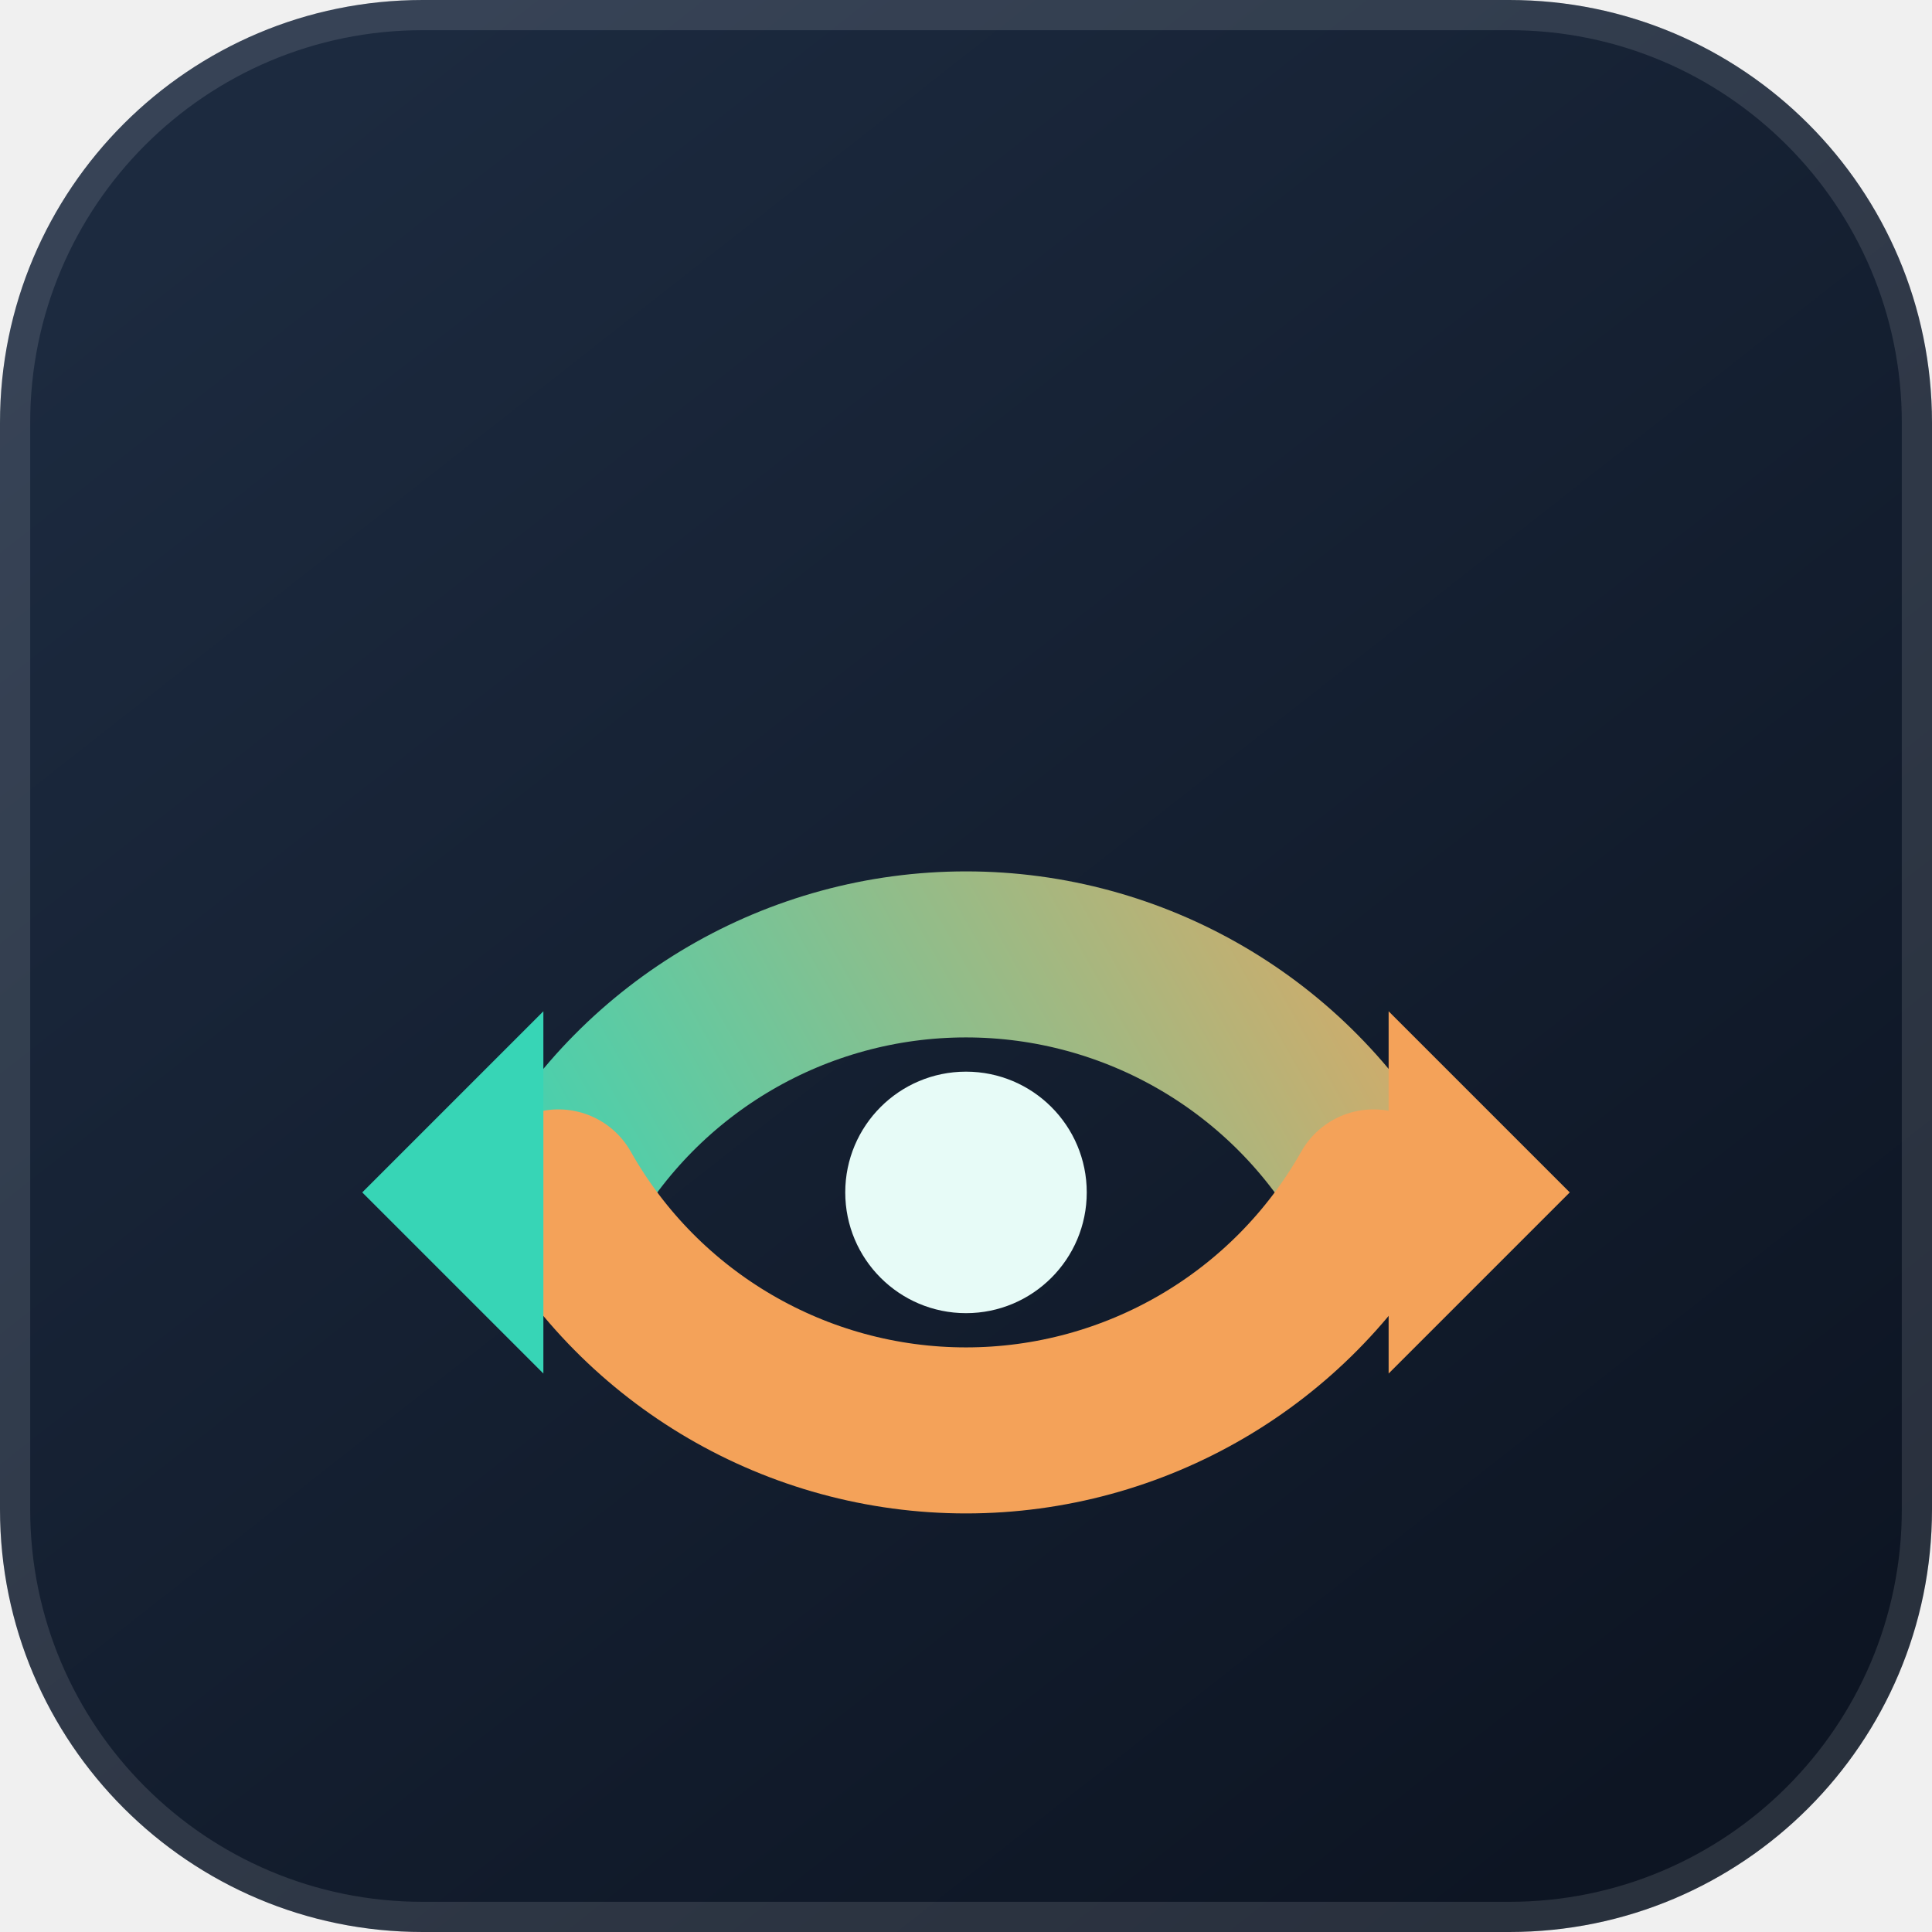
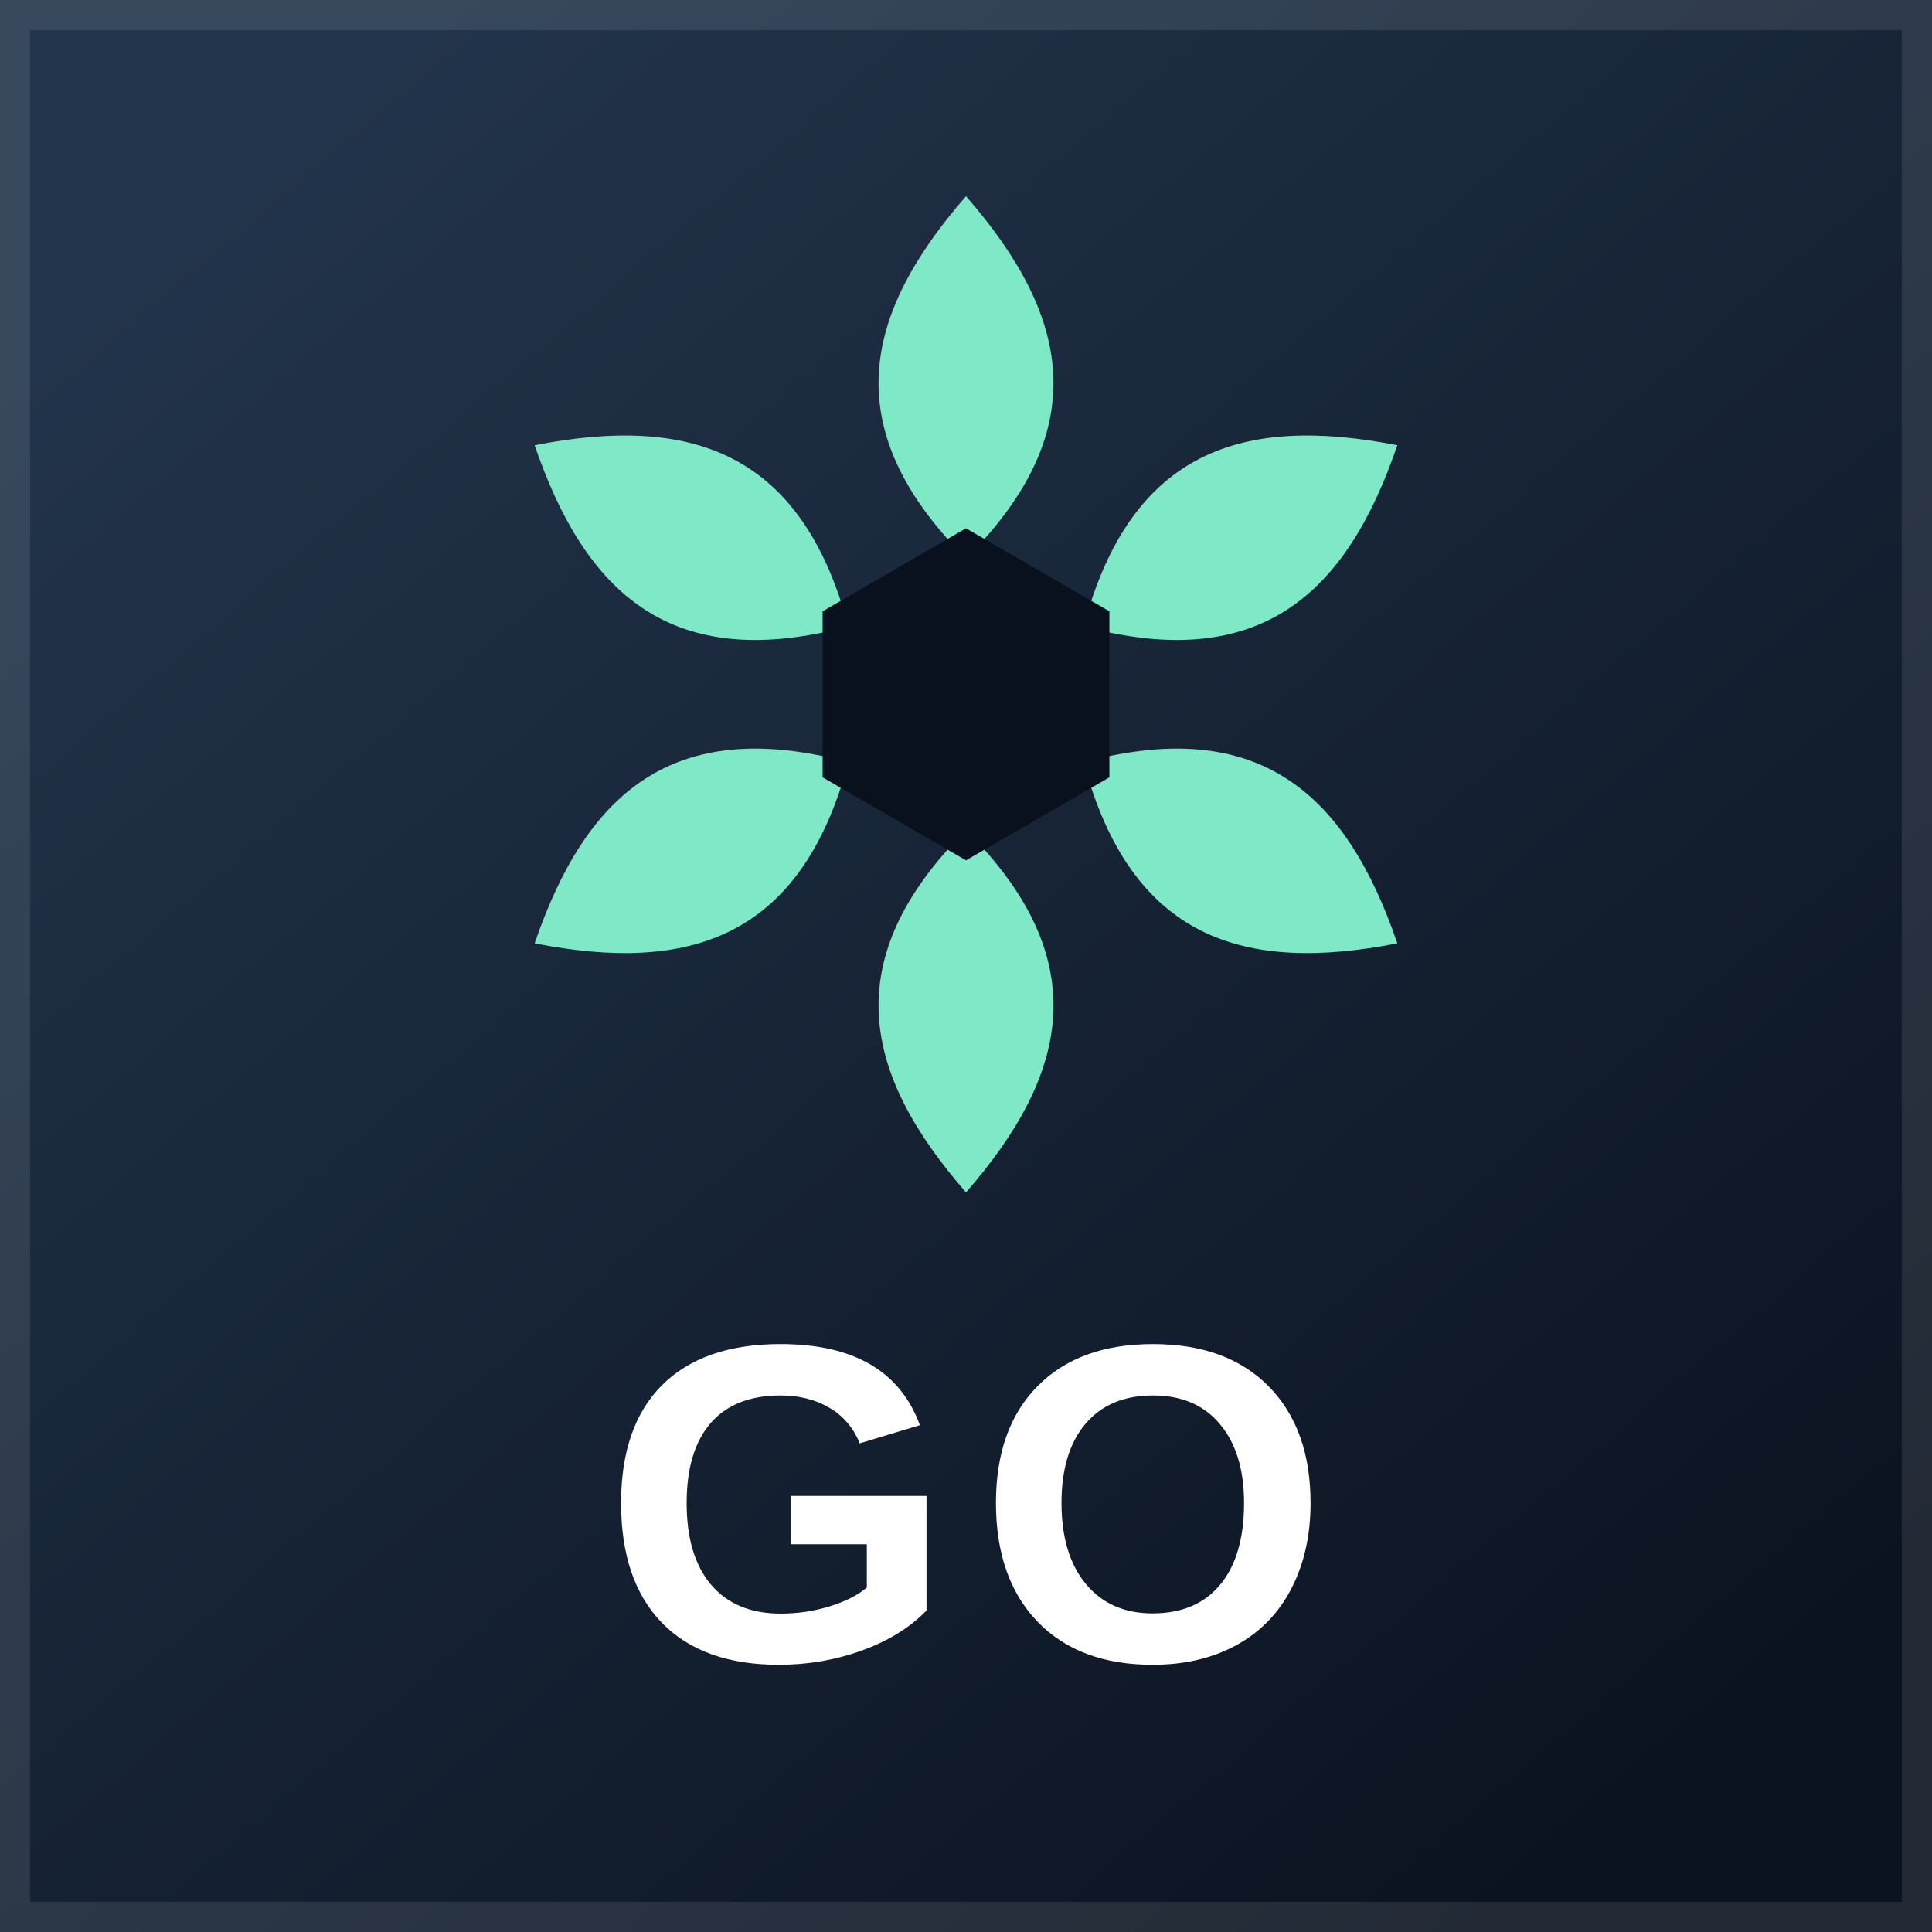
<svg xmlns="http://www.w3.org/2000/svg" width="128" height="128" viewBox="0 0 128 128">
  <defs>
-     <linearGradient id="background" x1="20" y1="8" x2="108" y2="120" gradientUnits="userSpaceOnUse">
-       <stop offset="0" stop-color="#1c2a3f" />
-       <stop offset="1" stop-color="#0d1523" />
+     <linearGradient id="background" x1="18" y1="10" x2="110" y2="118" gradientUnits="userSpaceOnUse">
+       <stop offset="0" stop-color="#22344b" />
+       <stop offset="1" stop-color="#0b1320" />
    </linearGradient>
-     <linearGradient id="bridge" x1="32" y1="82" x2="96" y2="46" gradientUnits="userSpaceOnUse">
-       <stop offset="0" stop-color="#37d5b6" />
+     <linearGradient id="blossom" x1="42" y1="18" x2="88" y2="72" gradientUnits="userSpaceOnUse">
+       <stop offset="0" stop-color="#7ee8c7" />
+       <stop offset=".55" stop-color="#e9f5ff" />
      <stop offset="1" stop-color="#f4a259" />
    </linearGradient>
  </defs>
-   <rect width="128" height="128" rx="28" fill="url(#background)" />
-   <path d="M37 79a31 31 0 0 1 54 0" fill="none" stroke="url(#bridge)" stroke-width="11" stroke-linecap="round" />
-   <path d="M91 79a31 31 0 0 1-54 0" fill="none" stroke="#f4a259" stroke-width="11" stroke-linecap="round" />
-   <path d="M92 67 104 79 92 91Z" fill="#f4a259" />
-   <path d="M36 67 24 79 36 91Z" fill="#37d5b6" />
-   <circle cx="64" cy="79" r="8" fill="#e7fbf7" />
-   <rect x="1" y="1" width="126" height="126" rx="27" fill="none" stroke="#ffffff" stroke-opacity=".12" stroke-width="2" />
+   <rect width="128" height="128" fill="url(#background)" />
+   <g transform="translate(64 46)" fill="url(#blossom)">
+     <path id="codexPetal" d="M0-33c6.8 7.8 8.6 15.4 0 24-8.6-8.6-6.8-16.2 0-24Z" />
+     <use href="#codexPetal" transform="rotate(60)" />
+     <use href="#codexPetal" transform="rotate(120)" />
+     <use href="#codexPetal" transform="rotate(180)" />
+     <use href="#codexPetal" transform="rotate(240)" />
+     <use href="#codexPetal" transform="rotate(300)" />
+     <path d="M0-11 9.5-5.5 9.5 5.5 0 11-9.5 5.5-9.5-5.5Z" fill="#08111d" />
+   </g>
+   <text x="64" y="110" text-anchor="middle" font-family="Segoe UI, Arial, sans-serif" font-size="30" font-weight="800" letter-spacing="1.5" fill="#ffffff">GO</text>
+   <rect x="1" y="1" width="126" height="126" fill="none" stroke="#ffffff" stroke-opacity=".1" stroke-width="2" />
</svg>
